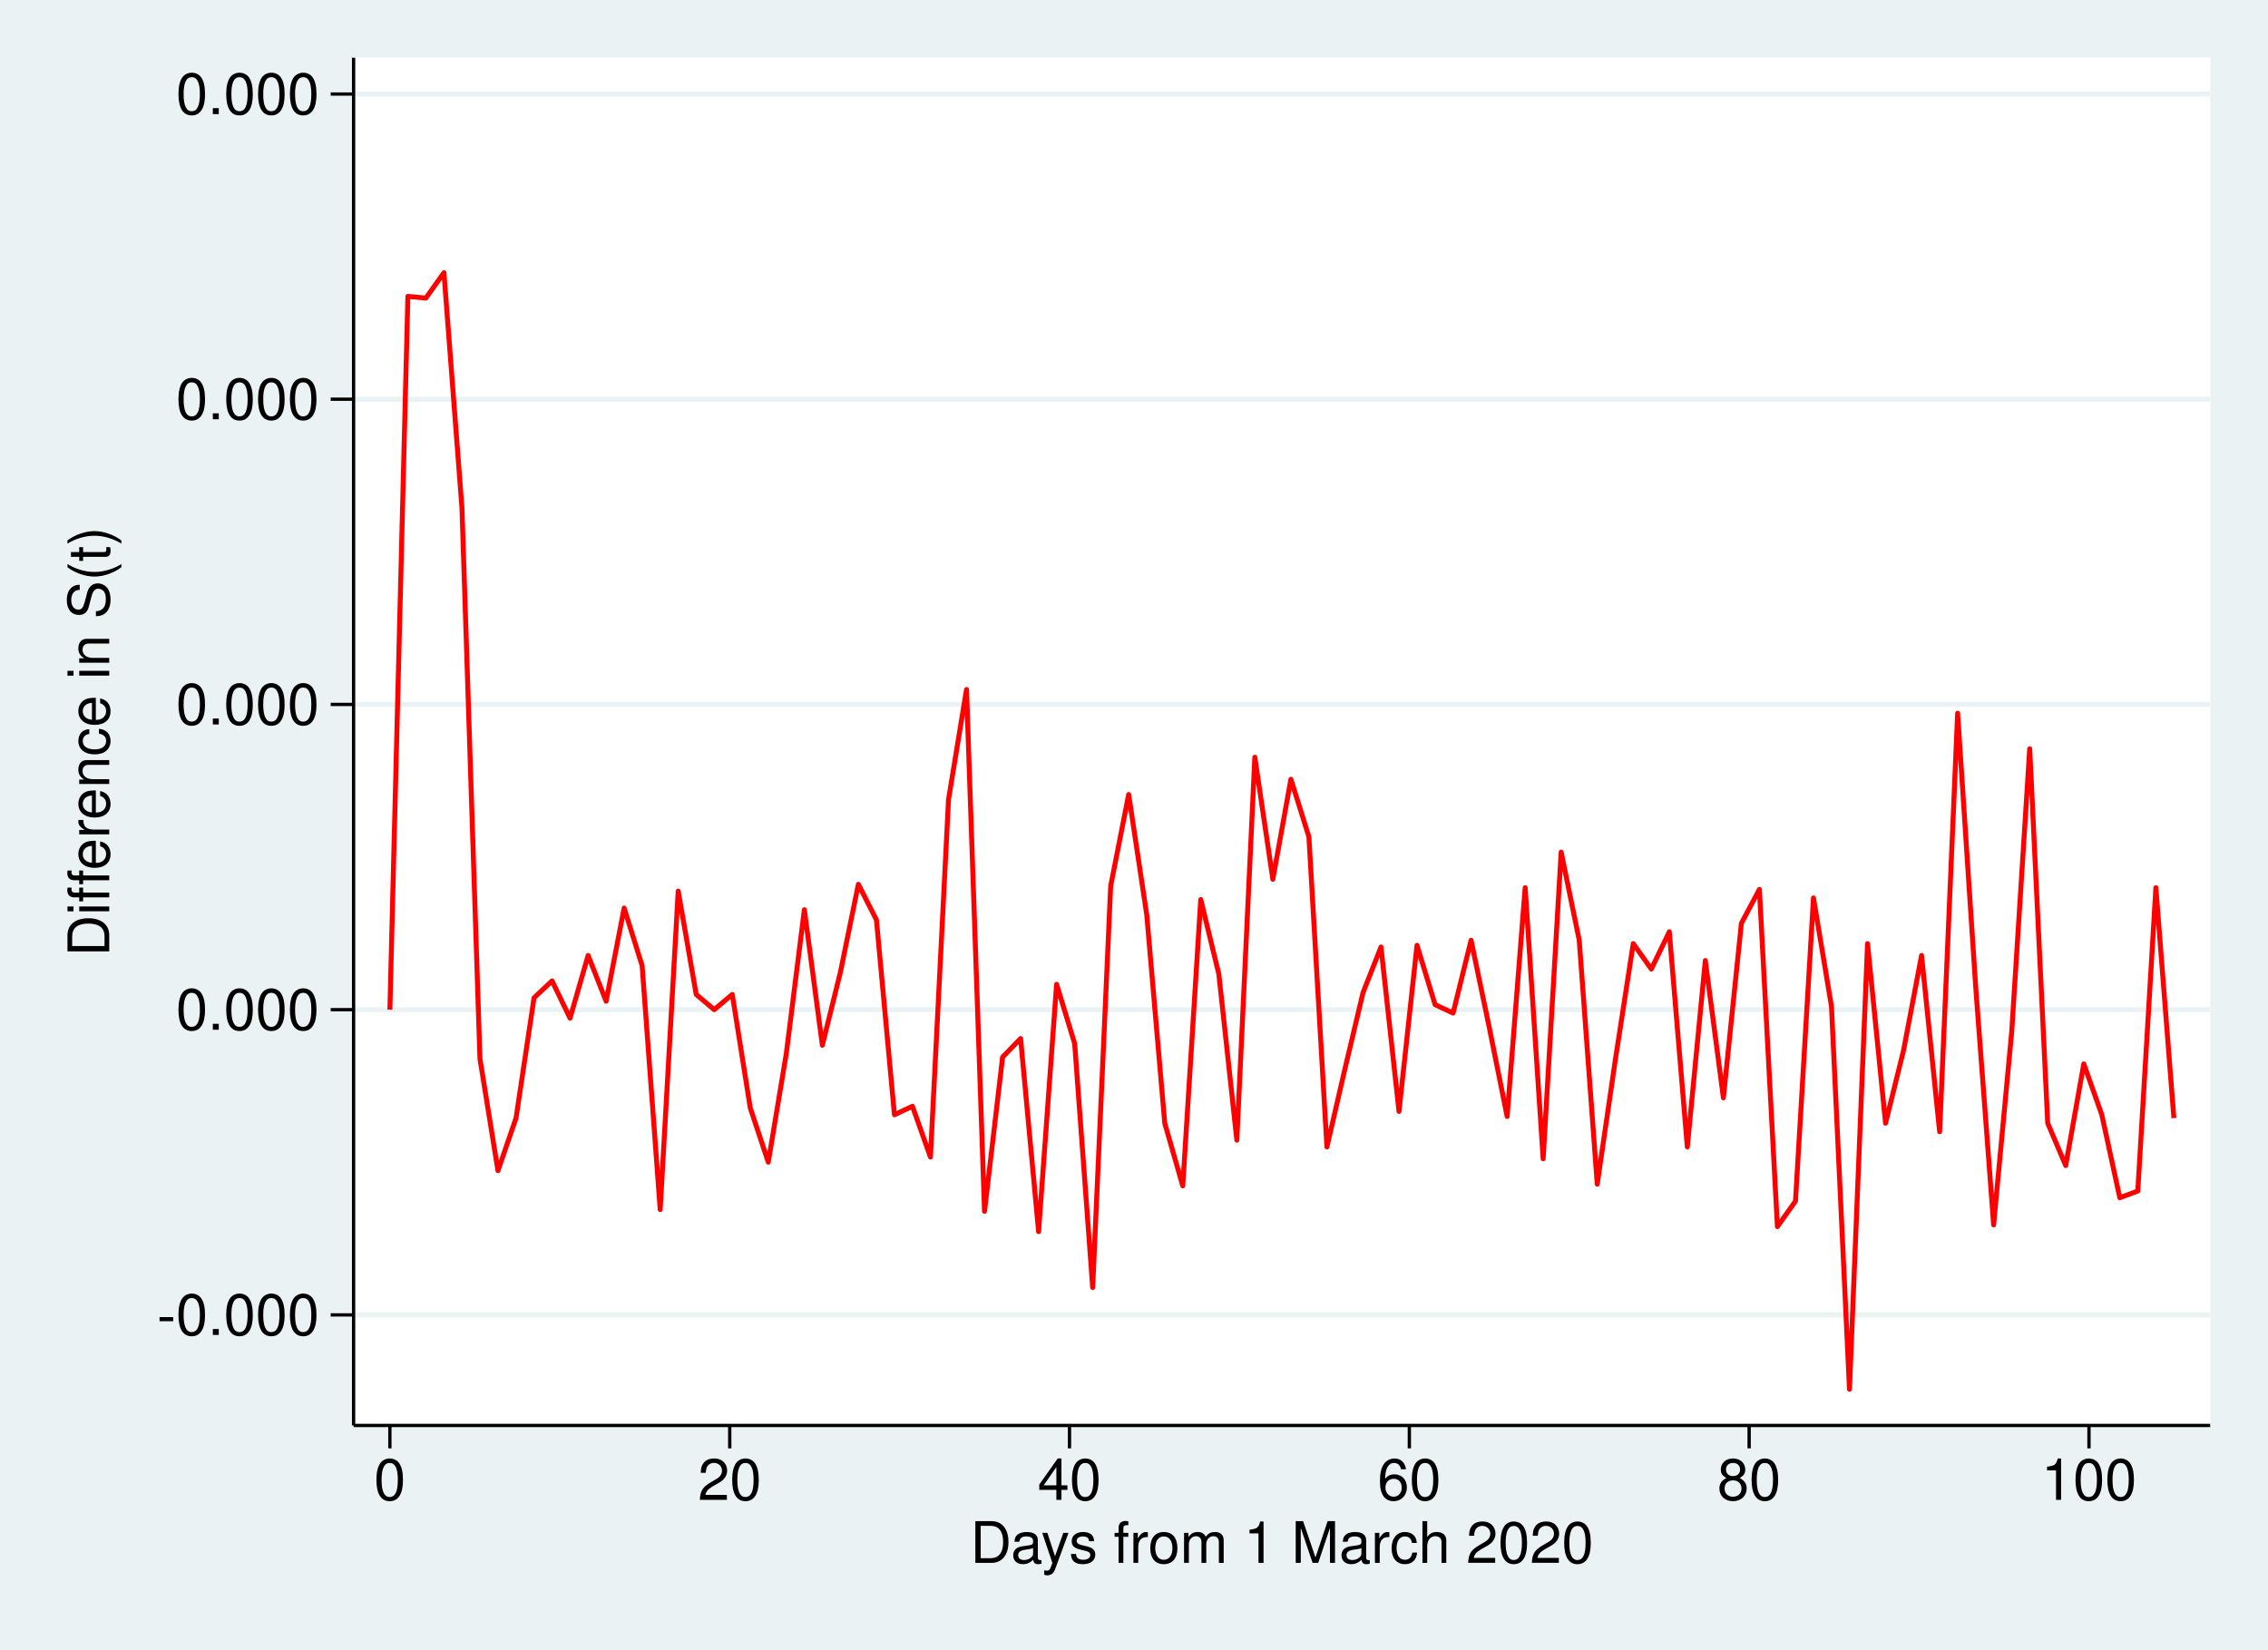
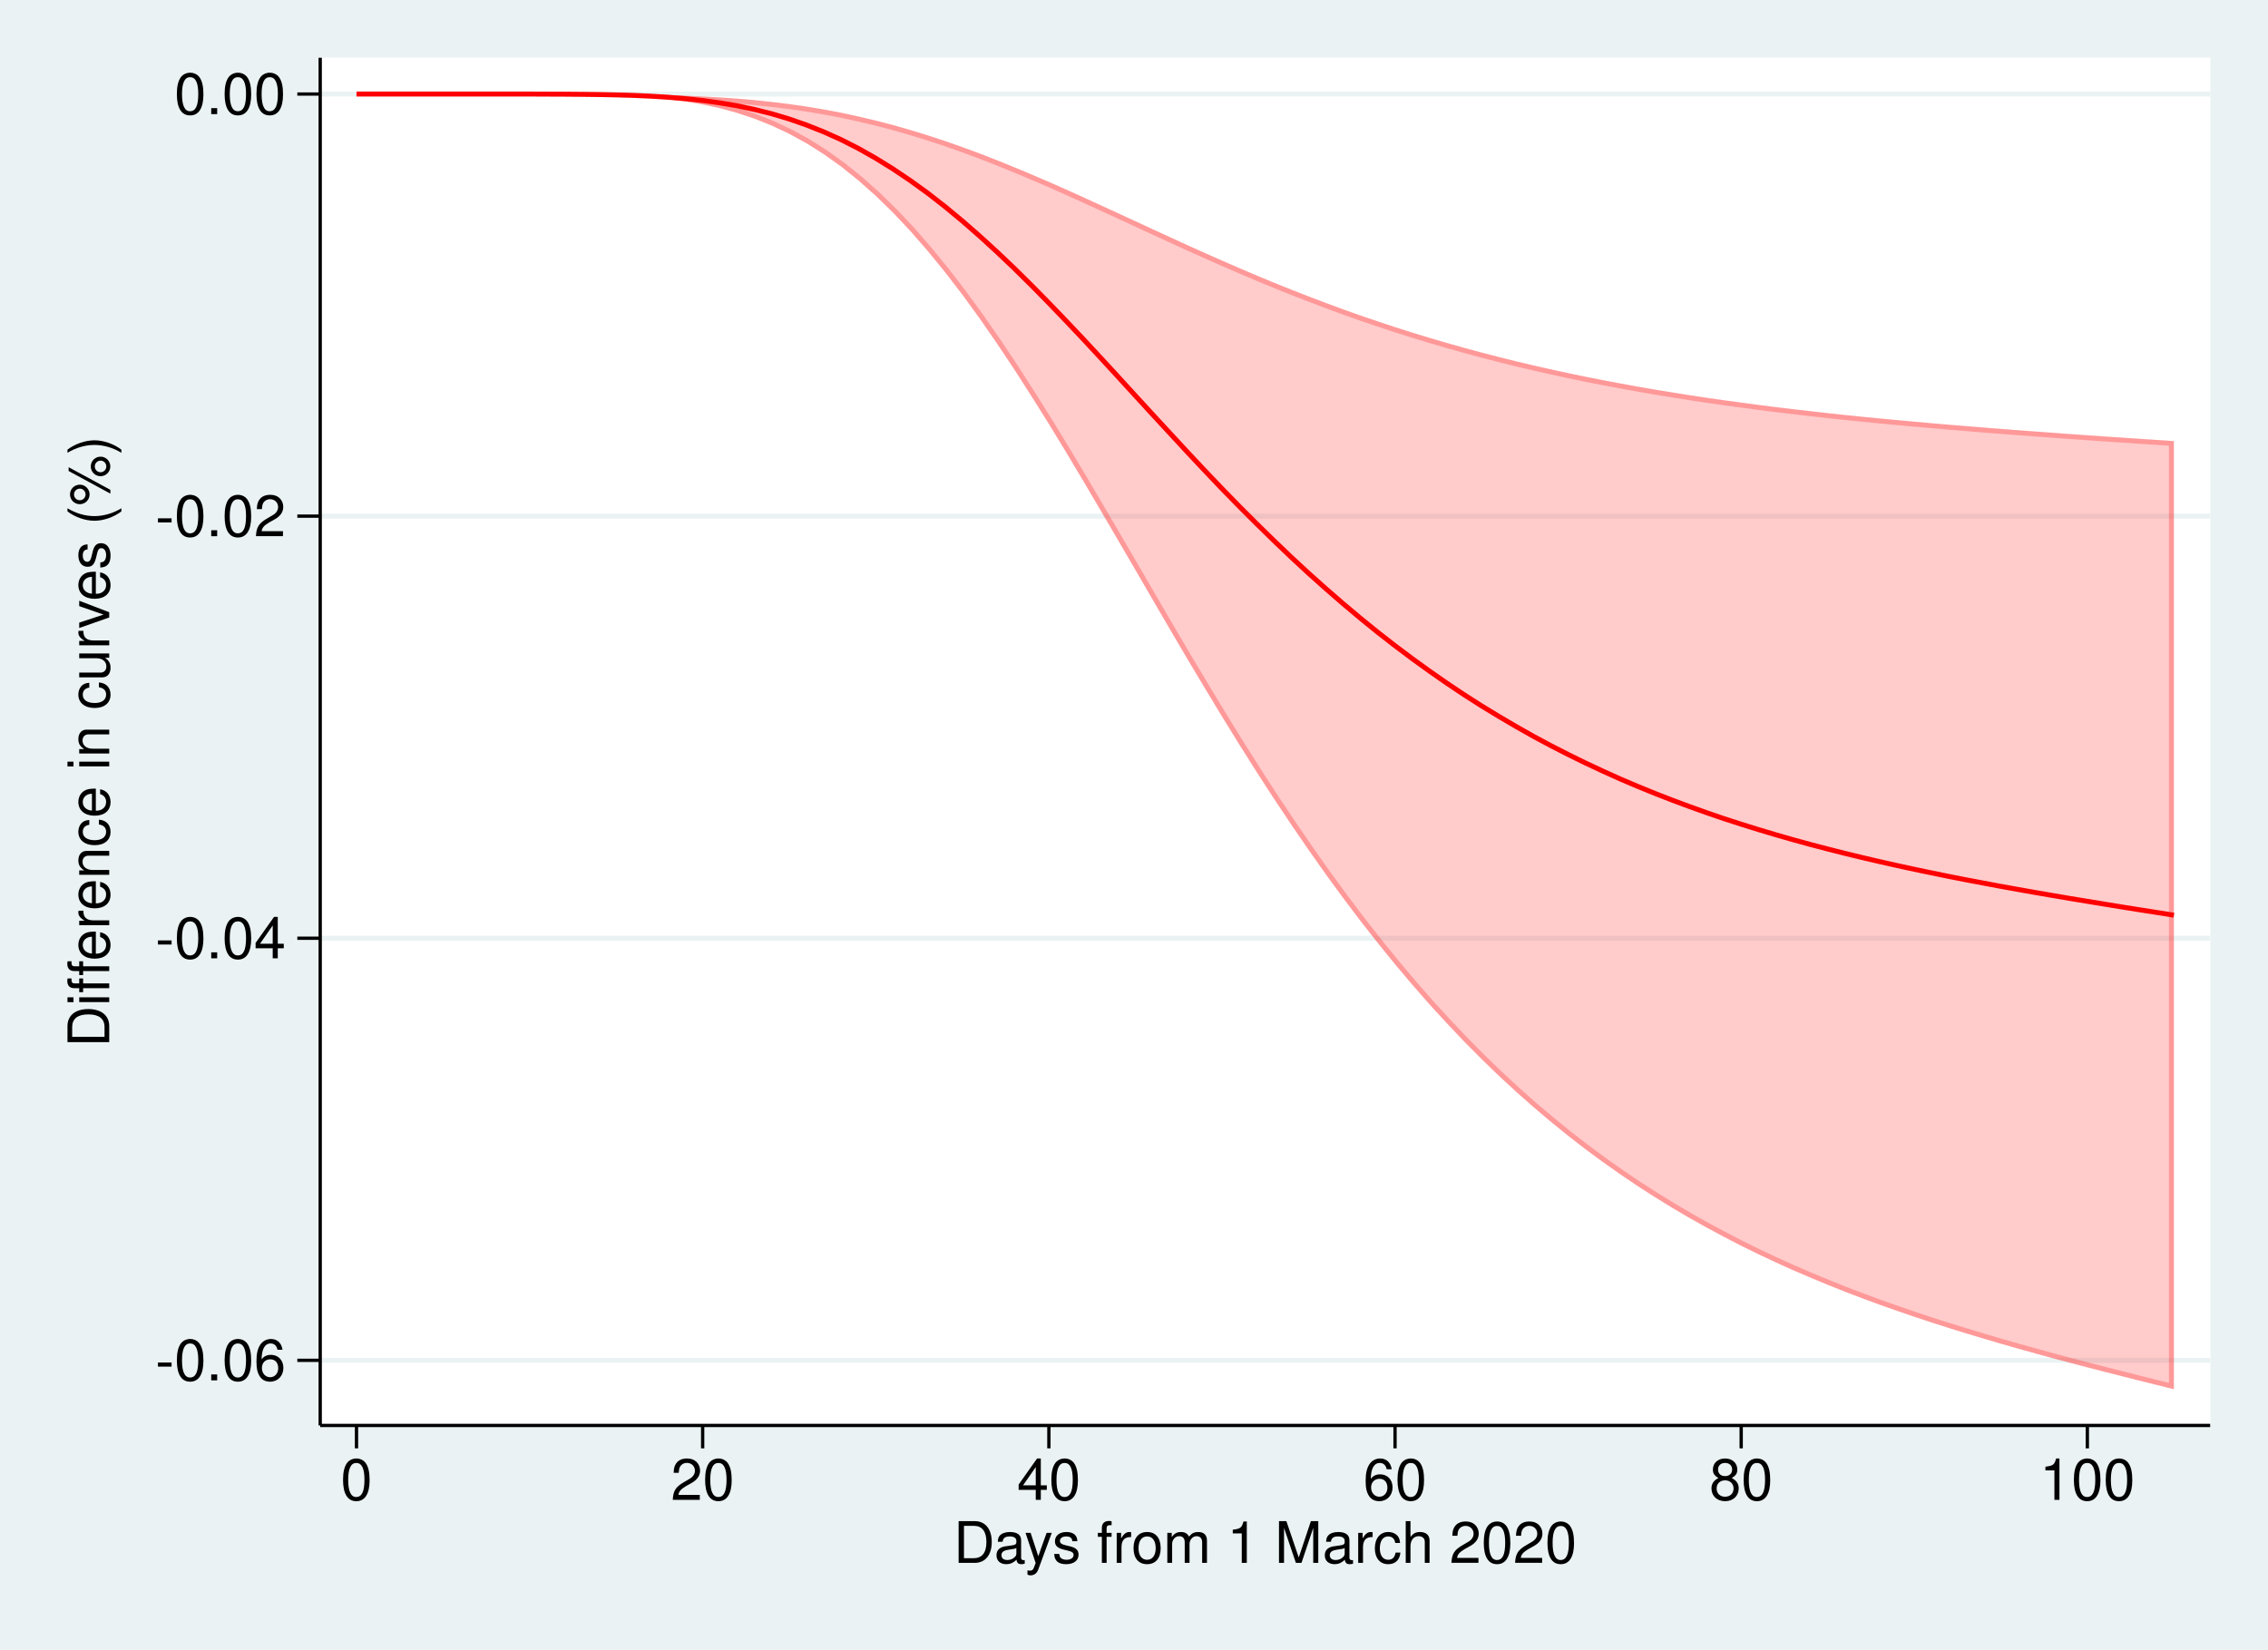
<svg xmlns="http://www.w3.org/2000/svg" xmlns:xlink="http://www.w3.org/1999/xlink" version="1.1" width="5.50in" height="4.00in" viewBox="0 0 3960 2880">
  <rect x="0" y="0" width="3960" height="2880" style="fill:#EAF2F3;stroke:none" />
  <rect x="0.00" y="0.00" width="3959.88" height="2880.00" style="fill:#EAF2F3" />
  <rect x="2.88" y="2.88" width="3954.12" height="2874.24" style="fill:none;stroke:#EAF2F3;stroke-width:5.76" />
-   <rect x="617.39" y="100.86" width="3241.63" height="2388.33" style="fill:#FFFFFF" />
-   <rect x="620.27" y="103.74" width="3235.87" height="2382.57" style="fill:none;stroke:#FFFFFF;stroke-width:5.76" />
-   <line x1="617.39" y1="2296.13" x2="3859.02" y2="2296.13" style="stroke:#EAF2F3;stroke-width:8.64" />
-   <line x1="617.39" y1="1763.12" x2="3859.02" y2="1763.12" style="stroke:#EAF2F3;stroke-width:8.64" />
-   <line x1="617.39" y1="1230.11" x2="3859.02" y2="1230.11" style="stroke:#EAF2F3;stroke-width:8.64" />
-   <line x1="617.39" y1="697.11" x2="3859.02" y2="697.11" style="stroke:#EAF2F3;stroke-width:8.64" />
-   <line x1="617.39" y1="164.22" x2="3859.02" y2="164.22" style="stroke:#EAF2F3;stroke-width:8.64" />
+   <rect x="559.10" y="100.86" width="3299.92" height="2388.33" style="fill:#FFFFFF" />
+   <rect x="561.98" y="103.74" width="3294.16" height="2382.57" style="fill:none;stroke:#FFFFFF;stroke-width:5.76" />
+   <line x1="559.10" y1="2375.46" x2="3859.02" y2="2375.46" style="stroke:#EAF2F3;stroke-width:8.64" />
+   <line x1="559.10" y1="1638.38" x2="3859.02" y2="1638.38" style="stroke:#EAF2F3;stroke-width:8.64" />
+   <line x1="559.10" y1="901.30" x2="3859.02" y2="901.30" style="stroke:#EAF2F3;stroke-width:8.64" />
+   <line x1="559.10" y1="164.22" x2="3859.02" y2="164.22" style="stroke:#EAF2F3;stroke-width:8.64" />
  <defs>
-     <path id="path_tgyxhqQV" d="M680.75 1763.12 L680.75 1763.12 L712.30 517.54 L743.74 520.51 L775.17 476.08 L806.60 887.32 L838.16 1848.88 L869.59 2044.17 L901.02 1952.46 L932.46 1742.45 L964.01 1712.75 L995.45 1777.85 L1026.88 1668.45 L1058.31 1748.27 L1089.87 1585.53 L1121.30 1686.15 L1152.73 2112.23 L1184.16 1555.96 L1215.72 1736.51 L1247.15 1763.12 L1278.59 1736.51 L1310.02 1934.77 L1341.57 2029.44 L1373.01 1839.97 L1404.44 1588.50 L1435.87 1825.25 L1467.43 1698.03 L1498.86 1544.20 L1530.29 1606.33 L1561.72 1946.52 L1593.28 1931.80 L1624.71 2020.53 L1656.15 1396.19 L1687.70 1203.88 L1719.13 2115.20 L1750.57 1845.91 L1782.00 1813.37 L1813.56 2150.72 L1844.99 1718.69 L1876.42 1822.28 L1907.85 2248.36 L1939.41 1547.17 L1970.84 1387.40 L2002.28 1597.41 L2033.71 1961.38 L2065.26 2070.77 L2096.70 1570.81 L2128.13 1701.00 L2159.56 1990.95 L2191.12 1322.31 L2222.55 1535.29 L2253.98 1360.67 L2285.41 1461.29 L2316.97 2002.71 L2348.40 1866.70 L2379.84 1733.54 L2411.27 1653.60 L2442.82 1940.58 L2474.26 1650.63 L2505.69 1754.21 L2537.12 1769.06 L2568.68 1641.84 L2600.11 1792.70 L2631.54 1949.49 L2662.98 1550.14 L2694.53 2023.50 L2725.97 1488.02 L2757.40 1641.84 L2788.83 2067.80 L2820.39 1851.85 L2851.82 1647.78 L2883.25 1692.09 L2914.68 1626.99 L2946.24 2002.71 L2977.67 1677.36 L3009.11 1916.95 L3040.54 1612.27 L3072.09 1552.99 L3103.53 2141.81 L3134.96 2097.38 L3166.39 1567.84 L3197.95 1757.18 L3229.38 2425.82 L3260.81 1647.78 L3292.24 1961.38 L3323.80 1834.16 L3355.23 1668.45 L3386.67 1976.10 L3418.10 1245.34 L3449.66 1721.66 L3481.09 2138.84 L3512.52 1801.61 L3543.95 1307.46 L3575.51 1961.38 L3606.94 2035.26 L3638.37 1857.79 L3669.81 1946.52 L3701.36 2091.56 L3732.80 2079.68 L3764.23 1550.14 L3795.78 1952.46 L3795.78 1952.46 L3764.23 1550.14 L3732.80 2079.68 L3701.36 2091.56 L3669.81 1946.52 L3638.37 1857.79 L3606.94 2035.26 L3575.51 1961.38 L3543.95 1307.46 L3512.52 1801.61 L3481.09 2138.84 L3449.66 1721.66 L3418.10 1245.34 L3386.67 1976.10 L3355.23 1668.45 L3323.80 1834.16 L3292.24 1961.38 L3260.81 1647.78 L3229.38 2425.82 L3197.95 1757.18 L3166.39 1567.84 L3134.96 2097.38 L3103.53 2141.81 L3072.09 1552.99 L3040.54 1612.27 L3009.11 1916.95 L2977.67 1677.36 L2946.24 2002.71 L2914.68 1626.99 L2883.25 1692.09 L2851.82 1647.78 L2820.39 1851.85 L2788.83 2067.80 L2757.40 1641.84 L2725.97 1488.02 L2694.53 2023.50 L2662.98 1550.14 L2631.54 1949.49 L2600.11 1792.70 L2568.68 1641.84 L2537.12 1769.06 L2505.69 1754.21 L2474.26 1650.63 L2442.82 1940.58 L2411.27 1653.60 L2379.84 1733.54 L2348.40 1866.70 L2316.97 2002.71 L2285.41 1461.29 L2253.98 1360.67 L2222.55 1535.29 L2191.12 1322.31 L2159.56 1990.95 L2128.13 1701.00 L2096.70 1570.81 L2065.26 2070.77 L2033.71 1961.38 L2002.28 1597.41 L1970.84 1387.40 L1939.41 1547.17 L1907.85 2248.36 L1876.42 1822.28 L1844.99 1718.69 L1813.56 2150.72 L1782.00 1813.37 L1750.57 1845.91 L1719.13 2115.20 L1687.70 1203.88 L1656.15 1396.19 L1624.71 2020.53 L1593.28 1931.80 L1561.72 1946.52 L1530.29 1606.33 L1498.86 1544.20 L1467.43 1698.03 L1435.87 1825.25 L1404.44 1588.50 L1373.01 1839.97 L1341.57 2029.44 L1310.02 1934.77 L1278.59 1736.51 L1247.15 1763.12 L1215.72 1736.51 L1184.16 1555.96 L1152.73 2112.23 L1121.30 1686.15 L1089.87 1585.53 L1058.31 1748.27 L1026.88 1668.45 L995.45 1777.85 L964.01 1712.75 L932.46 1742.45 L901.02 1952.46 L869.59 2044.17 L838.16 1848.88 L806.60 887.32 L775.17 476.08 L743.74 520.51 L712.30 517.54 L680.75 1763.12 L680.75 1763.12 Z" stroke-linejoin="round" />
+     <path id="path_EhKPZrhB" d="M622.46 164.22 L622.46 164.22 L652.66 164.22 L682.85 164.22 L713.17 164.22 L743.37 164.22 L773.56 164.22 L803.76 164.22 L834.08 164.22 L864.27 164.22 L894.47 164.22 L924.66 164.22 L954.86 164.35 L985.17 164.59 L1015.37 164.96 L1045.56 165.58 L1075.76 166.57 L1105.95 168.06 L1136.27 170.29 L1166.47 173.26 L1196.66 177.22 L1226.86 182.41 L1257.18 188.97 L1287.37 197.26 L1317.57 207.29 L1347.76 219.42 L1377.96 233.65 L1408.28 250.23 L1438.47 269.29 L1468.66 290.82 L1498.86 315.08 L1529.06 341.93 L1559.37 371.39 L1589.57 403.44 L1619.76 438.09 L1649.96 475.09 L1680.28 514.44 L1710.47 556.03 L1740.67 599.59 L1770.86 644.88 L1801.06 691.91 L1831.38 740.30 L1861.57 789.80 L1891.77 840.41 L1921.96 891.65 L1952.16 943.25 L1982.47 995.23 L2012.67 1047.21 L2042.87 1099.06 L2073.06 1150.42 L2103.38 1201.03 L2133.57 1251.03 L2163.77 1299.91 L2193.96 1347.68 L2224.16 1394.33 L2254.48 1439.75 L2284.67 1483.81 L2314.87 1526.63 L2345.06 1567.96 L2375.26 1607.93 L2405.58 1646.55 L2435.77 1683.80 L2465.97 1719.56 L2496.16 1754.09 L2526.48 1787.13 L2556.68 1818.93 L2586.87 1849.38 L2617.07 1878.58 L2647.26 1906.43 L2677.58 1933.28 L2707.77 1958.78 L2737.97 1983.28 L2768.16 2006.67 L2798.36 2028.94 L2828.68 2050.35 L2858.87 2070.77 L2889.07 2090.20 L2919.26 2108.77 L2949.46 2126.59 L2979.78 2143.54 L3009.97 2159.75 L3040.17 2175.35 L3070.36 2190.20 L3100.68 2204.43 L3130.88 2218.04 L3161.07 2231.03 L3191.26 2243.53 L3221.46 2255.66 L3251.78 2267.17 L3281.97 2278.31 L3312.17 2288.95 L3342.36 2299.35 L3372.56 2309.37 L3402.88 2319.02 L3433.07 2328.43 L3463.27 2337.46 L3493.46 2346.37 L3523.78 2355.04 L3553.98 2363.45 L3584.17 2371.74 L3614.37 2379.79 L3644.56 2387.71 L3674.88 2395.50 L3705.07 2403.18 L3735.27 2410.85 L3765.47 2418.40 L3795.66 2425.82 L3795.66 770.24 L3765.47 768.26 L3735.27 766.28 L3705.07 764.18 L3674.88 762.20 L3644.56 760.10 L3614.37 757.99 L3584.17 755.76 L3553.98 753.54 L3523.78 751.31 L3493.46 748.96 L3463.27 746.61 L3433.07 744.13 L3402.88 741.66 L3372.56 739.06 L3342.36 736.34 L3312.17 733.61 L3281.97 730.77 L3251.78 727.80 L3221.46 724.70 L3191.26 721.49 L3161.07 718.02 L3130.88 714.55 L3100.68 710.97 L3070.36 707.13 L3040.17 703.05 L3009.97 698.96 L2979.78 694.63 L2949.46 690.05 L2919.26 685.23 L2889.07 680.28 L2858.87 675.08 L2828.68 669.51 L2798.36 663.82 L2768.16 657.88 L2737.97 651.56 L2707.77 645.01 L2677.58 638.20 L2647.26 631.02 L2617.07 623.47 L2586.87 615.68 L2556.68 607.51 L2526.48 598.97 L2496.16 590.06 L2465.97 580.90 L2435.77 571.25 L2405.58 561.22 L2375.26 550.95 L2345.06 540.19 L2314.87 529.05 L2284.67 517.54 L2254.48 505.78 L2224.16 493.53 L2193.96 481.03 L2163.77 468.16 L2133.57 455.04 L2103.38 441.68 L2073.06 428.06 L2042.87 414.20 L2012.67 400.34 L1982.47 386.36 L1952.16 372.38 L1921.96 358.51 L1891.77 344.65 L1861.57 331.04 L1831.38 317.68 L1801.06 304.68 L1770.86 292.06 L1740.67 279.81 L1710.47 268.05 L1680.28 256.91 L1649.96 246.27 L1619.76 236.37 L1589.57 227.09 L1559.37 218.43 L1529.06 210.63 L1498.86 203.45 L1468.66 196.89 L1438.47 191.20 L1408.28 186.13 L1377.96 181.79 L1347.76 178.08 L1317.57 174.86 L1287.37 172.27 L1257.18 170.16 L1226.86 168.55 L1196.66 167.19 L1166.47 166.20 L1136.27 165.46 L1105.95 164.96 L1075.76 164.72 L1045.56 164.47 L1015.37 164.35 L985.17 164.22 L954.86 164.22 L924.66 164.22 L894.47 164.22 L864.27 164.22 L834.08 164.22 L803.76 164.22 L773.56 164.22 L743.37 164.22 L713.17 164.22 L682.85 164.22 L652.66 164.22 L622.46 164.22 L622.46 164.22 Z" stroke-linejoin="round" />
  </defs>
  <defs>
-     <clipPath id="clipPath_SbDZrgcf">
-       <use xlink:href="#path_tgyxhqQV" />
+     <clipPath id="clipPath_EIgfbMFe">
+       <use xlink:href="#path_EhKPZrhB" />
    </clipPath>
  </defs>
-   <use xlink:href="#path_tgyxhqQV" style="stroke:none;fill:#FF3333;fill-opacity:0.25" />
-   <use xlink:href="#path_tgyxhqQV" style="fill:none;stroke:#FF0000;stroke-opacity:0.25;stroke-width:17.28" clip-path="url(#clipPath_SbDZrgcf)" />
-   <path d=" M680.75 1763.12 L712.18 517.54 L743.61 520.51 L775.17 476.20 L806.60 887.44 L838.03 1849.01 L869.47 2044.29 L901.02 1952.46 L932.46 1742.45 L963.89 1712.88 L995.32 1777.97 L1026.88 1668.45 L1058.31 1748.39 L1089.74 1585.66 L1121.17 1686.27 L1152.73 2112.23 L1184.16 1556.08 L1215.60 1736.51 L1247.03 1763.12 L1278.59 1736.51 L1310.02 1934.77 L1341.45 2029.44 L1372.88 1840.10 L1404.44 1588.63 L1435.87 1825.25 L1467.30 1698.03 L1498.74 1544.20 L1530.29 1606.33 L1561.72 1946.65 L1593.16 1931.80 L1624.59 2020.53 L1656.15 1396.31 L1687.58 1204.00 L1719.01 2115.20 L1750.57 1846.04 L1782.00 1813.49 L1813.43 2150.72 L1844.87 1718.82 L1876.42 1822.40 L1907.85 2248.36 L1939.29 1547.17 L1970.72 1387.40 L2002.28 1597.54 L2033.71 1961.38 L2065.14 2070.90 L2096.57 1570.81 L2128.13 1701.00 L2159.56 1990.95 L2190.99 1322.31 L2222.43 1535.41 L2253.98 1360.80 L2285.41 1461.41 L2316.85 2002.83 L2348.28 1866.70 L2379.84 1733.54 L2411.27 1653.72 L2442.70 1940.71 L2474.13 1650.75 L2505.69 1754.33 L2537.12 1769.06 L2568.55 1641.84 L2599.99 1792.70 L2631.54 1949.62 L2662.98 1550.14 L2694.41 2023.50 L2725.84 1488.02 L2757.40 1641.84 L2788.83 2067.93 L2820.26 1851.98 L2851.70 1647.78 L2883.25 1692.21 L2914.68 1627.12 L2946.12 2002.83 L2977.55 1677.36 L3009.11 1917.07 L3040.54 1612.27 L3071.97 1553.11 L3103.40 2141.93 L3134.96 2097.50 L3166.39 1567.96 L3197.82 1757.30 L3229.26 2425.95 L3260.81 1647.78 L3292.24 1961.38 L3323.68 1834.16 L3355.11 1668.45 L3386.67 1976.23 L3418.10 1245.46 L3449.53 1721.79 L3480.96 2138.96 L3512.52 1801.61 L3543.95 1307.58 L3575.39 1961.38 L3606.82 2035.38 L3638.37 1857.79 L3669.81 1946.65 L3701.24 2091.56 L3732.67 2079.81 L3764.23 1550.14 L3795.66 1952.46" stroke-linejoin="round" style="fill:none;stroke:#FF0000;stroke-width:8.64" />
-   <line x1="617.39" y1="2489.19" x2="617.39" y2="100.86" style="stroke:#000000;stroke-width:5.76" />
-   <line x1="617.39" y1="2296.13" x2="577.42" y2="2296.13" style="stroke:#000000;stroke-width:5.76" />
-   <text x="557.49" y="2331.16" style="font-family:'Helvetica';font-size:99.99px;fill:#000000" text-anchor="end">-0.000</text>
-   <line x1="617.39" y1="1763.12" x2="577.42" y2="1763.12" style="stroke:#000000;stroke-width:5.76" />
-   <text x="557.49" y="1798.15" style="font-family:'Helvetica';font-size:99.99px;fill:#000000" text-anchor="end">0.000</text>
-   <line x1="617.39" y1="1230.11" x2="577.42" y2="1230.11" style="stroke:#000000;stroke-width:5.76" />
-   <text x="557.49" y="1265.14" style="font-family:'Helvetica';font-size:99.99px;fill:#000000" text-anchor="end">0.000</text>
-   <line x1="617.39" y1="697.11" x2="577.42" y2="697.11" style="stroke:#000000;stroke-width:5.76" />
-   <text x="557.49" y="732.13" style="font-family:'Helvetica';font-size:99.99px;fill:#000000" text-anchor="end">0.000</text>
-   <line x1="617.39" y1="164.22" x2="577.42" y2="164.22" style="stroke:#000000;stroke-width:5.76" />
-   <text x="557.49" y="199.25" style="font-family:'Helvetica';font-size:99.99px;fill:#000000" text-anchor="end">0.000</text>
-   <text x="190.71" y="1294.96" style="font-family:'Helvetica';font-size:99.99px;fill:#000000" transform="rotate(-90 190.71,1294.96)" text-anchor="middle">Difference in S(t)</text>
-   <line x1="617.39" y1="2489.19" x2="3859.02" y2="2489.19" style="stroke:#000000;stroke-width:5.76" />
-   <line x1="680.75" y1="2489.19" x2="680.75" y2="2529.16" style="stroke:#000000;stroke-width:5.76" />
-   <text x="680.75" y="2619.14" style="font-family:'Helvetica';font-size:99.99px;fill:#000000" text-anchor="middle">0</text>
-   <line x1="1274.13" y1="2489.19" x2="1274.13" y2="2529.16" style="stroke:#000000;stroke-width:5.76" />
-   <text x="1274.13" y="2619.14" style="font-family:'Helvetica';font-size:99.99px;fill:#000000" text-anchor="middle">20</text>
-   <line x1="1867.39" y1="2489.19" x2="1867.39" y2="2529.16" style="stroke:#000000;stroke-width:5.76" />
-   <text x="1867.39" y="2619.14" style="font-family:'Helvetica';font-size:99.99px;fill:#000000" text-anchor="middle">40</text>
-   <line x1="2460.77" y1="2489.19" x2="2460.77" y2="2529.16" style="stroke:#000000;stroke-width:5.76" />
-   <text x="2460.77" y="2619.14" style="font-family:'Helvetica';font-size:99.99px;fill:#000000" text-anchor="middle">60</text>
-   <line x1="3054.03" y1="2489.19" x2="3054.03" y2="2529.16" style="stroke:#000000;stroke-width:5.76" />
-   <text x="3054.03" y="2619.14" style="font-family:'Helvetica';font-size:99.99px;fill:#000000" text-anchor="middle">80</text>
-   <line x1="3647.41" y1="2489.19" x2="3647.41" y2="2529.16" style="stroke:#000000;stroke-width:5.76" />
-   <text x="3647.41" y="2619.14" style="font-family:'Helvetica';font-size:99.99px;fill:#000000" text-anchor="middle">100</text>
-   <text x="2238.27" y="2729.16" style="font-family:'Helvetica';font-size:99.99px;fill:#000000" text-anchor="middle">Days from 1 March 2020</text>
+   <use xlink:href="#path_EhKPZrhB" style="stroke:none;fill:#FF3333;fill-opacity:0.25" />
+   <use xlink:href="#path_EhKPZrhB" style="fill:none;stroke:#FF0000;stroke-opacity:0.25;stroke-width:17.28" clip-path="url(#clipPath_EIgfbMFe)" />
+   <path d=" M622.46 164.22 L652.66 164.22 L682.85 164.22 L713.05 164.22 L743.24 164.22 L773.56 164.22 L803.76 164.22 L833.95 164.22 L864.15 164.22 L894.34 164.22 L924.66 164.22 L954.86 164.35 L985.05 164.47 L1015.25 164.72 L1045.56 165.09 L1075.76 165.71 L1105.95 166.57 L1136.15 167.93 L1166.34 169.79 L1196.66 172.27 L1226.86 175.48 L1257.05 179.69 L1287.25 184.76 L1317.44 191.20 L1347.76 198.75 L1377.96 207.78 L1408.15 218.30 L1438.35 230.31 L1468.66 243.92 L1498.86 259.26 L1529.06 276.34 L1559.25 295.03 L1589.44 315.32 L1619.76 337.23 L1649.96 360.74 L1680.15 385.74 L1710.35 412.10 L1740.54 439.70 L1770.86 468.53 L1801.06 498.36 L1831.25 529.05 L1861.45 560.48 L1891.77 592.53 L1921.96 625.08 L1952.16 657.88 L1982.35 690.92 L2012.55 723.84 L2042.87 756.63 L2073.06 789.30 L2103.26 821.48 L2133.45 853.16 L2163.64 884.10 L2193.96 914.42 L2224.16 943.99 L2254.35 972.83 L2284.55 1000.80 L2314.87 1027.90 L2345.06 1054.14 L2375.26 1079.50 L2405.45 1104.01 L2435.65 1127.52 L2465.97 1150.29 L2496.16 1172.07 L2526.36 1193.11 L2556.55 1213.28 L2586.75 1232.59 L2617.07 1251.03 L2647.26 1268.72 L2677.45 1285.80 L2707.65 1302.01 L2737.97 1317.48 L2768.16 1332.33 L2798.36 1346.44 L2828.55 1360.06 L2858.75 1372.93 L2889.07 1385.30 L2919.26 1397.06 L2949.46 1408.32 L2979.65 1419.09 L3009.85 1429.48 L3040.17 1439.26 L3070.36 1448.66 L3100.56 1457.70 L3130.75 1466.36 L3160.95 1474.65 L3191.26 1482.57 L3221.46 1490.24 L3251.66 1497.55 L3281.85 1504.60 L3312.17 1511.41 L3342.36 1517.96 L3372.56 1524.28 L3402.75 1530.46 L3432.95 1536.40 L3463.27 1542.10 L3493.46 1547.79 L3523.66 1553.23 L3553.85 1558.56 L3584.05 1563.75 L3614.37 1568.95 L3644.56 1573.90 L3674.76 1578.85 L3704.95 1583.80 L3735.27 1588.63 L3765.47 1593.33 L3795.66 1598.16" stroke-linejoin="round" style="fill:none;stroke:#FF0000;stroke-width:8.64" />
+   <line x1="559.10" y1="2489.19" x2="559.10" y2="100.86" style="stroke:#000000;stroke-width:5.76" />
+   <line x1="559.10" y1="2375.46" x2="519.13" y2="2375.46" style="stroke:#000000;stroke-width:5.76" />
+   <text x="499.08" y="2410.48" style="font-family:'Helvetica';font-size:99.99px;fill:#000000" text-anchor="end">-0.06</text>
+   <line x1="559.10" y1="1638.38" x2="519.13" y2="1638.38" style="stroke:#000000;stroke-width:5.76" />
+   <text x="499.08" y="1673.41" style="font-family:'Helvetica';font-size:99.99px;fill:#000000" text-anchor="end">-0.04</text>
+   <line x1="559.10" y1="901.30" x2="519.13" y2="901.30" style="stroke:#000000;stroke-width:5.76" />
+   <text x="499.08" y="936.33" style="font-family:'Helvetica';font-size:99.99px;fill:#000000" text-anchor="end">-0.02</text>
+   <line x1="559.10" y1="164.22" x2="519.13" y2="164.22" style="stroke:#000000;stroke-width:5.76" />
+   <text x="499.08" y="199.25" style="font-family:'Helvetica';font-size:99.99px;fill:#000000" text-anchor="end">0.00</text>
+   <text x="190.71" y="1294.96" style="font-family:'Helvetica';font-size:99.99px;fill:#000000" transform="rotate(-90 190.71,1294.96)" text-anchor="middle">Difference in curves (%)</text>
+   <line x1="559.10" y1="2489.19" x2="3859.02" y2="2489.19" style="stroke:#000000;stroke-width:5.76" />
+   <line x1="622.46" y1="2489.19" x2="622.46" y2="2529.16" style="stroke:#000000;stroke-width:5.76" />
+   <text x="622.46" y="2619.14" style="font-family:'Helvetica';font-size:99.99px;fill:#000000" text-anchor="middle">0</text>
+   <line x1="1226.86" y1="2489.19" x2="1226.86" y2="2529.16" style="stroke:#000000;stroke-width:5.76" />
+   <text x="1226.86" y="2619.14" style="font-family:'Helvetica';font-size:99.99px;fill:#000000" text-anchor="middle">20</text>
+   <line x1="1831.38" y1="2489.19" x2="1831.38" y2="2529.16" style="stroke:#000000;stroke-width:5.76" />
+   <text x="1831.38" y="2619.14" style="font-family:'Helvetica';font-size:99.99px;fill:#000000" text-anchor="middle">40</text>
+   <line x1="2435.77" y1="2489.19" x2="2435.77" y2="2529.16" style="stroke:#000000;stroke-width:5.76" />
+   <text x="2435.77" y="2619.14" style="font-family:'Helvetica';font-size:99.99px;fill:#000000" text-anchor="middle">60</text>
+   <line x1="3040.17" y1="2489.19" x2="3040.17" y2="2529.16" style="stroke:#000000;stroke-width:5.76" />
+   <text x="3040.17" y="2619.14" style="font-family:'Helvetica';font-size:99.99px;fill:#000000" text-anchor="middle">80</text>
+   <line x1="3644.56" y1="2489.19" x2="3644.56" y2="2529.16" style="stroke:#000000;stroke-width:5.76" />
+   <text x="3644.56" y="2619.14" style="font-family:'Helvetica';font-size:99.99px;fill:#000000" text-anchor="middle">100</text>
+   <text x="2209.06" y="2729.16" style="font-family:'Helvetica';font-size:99.99px;fill:#000000" text-anchor="middle">Days from 1 March 2020</text>
</svg>
